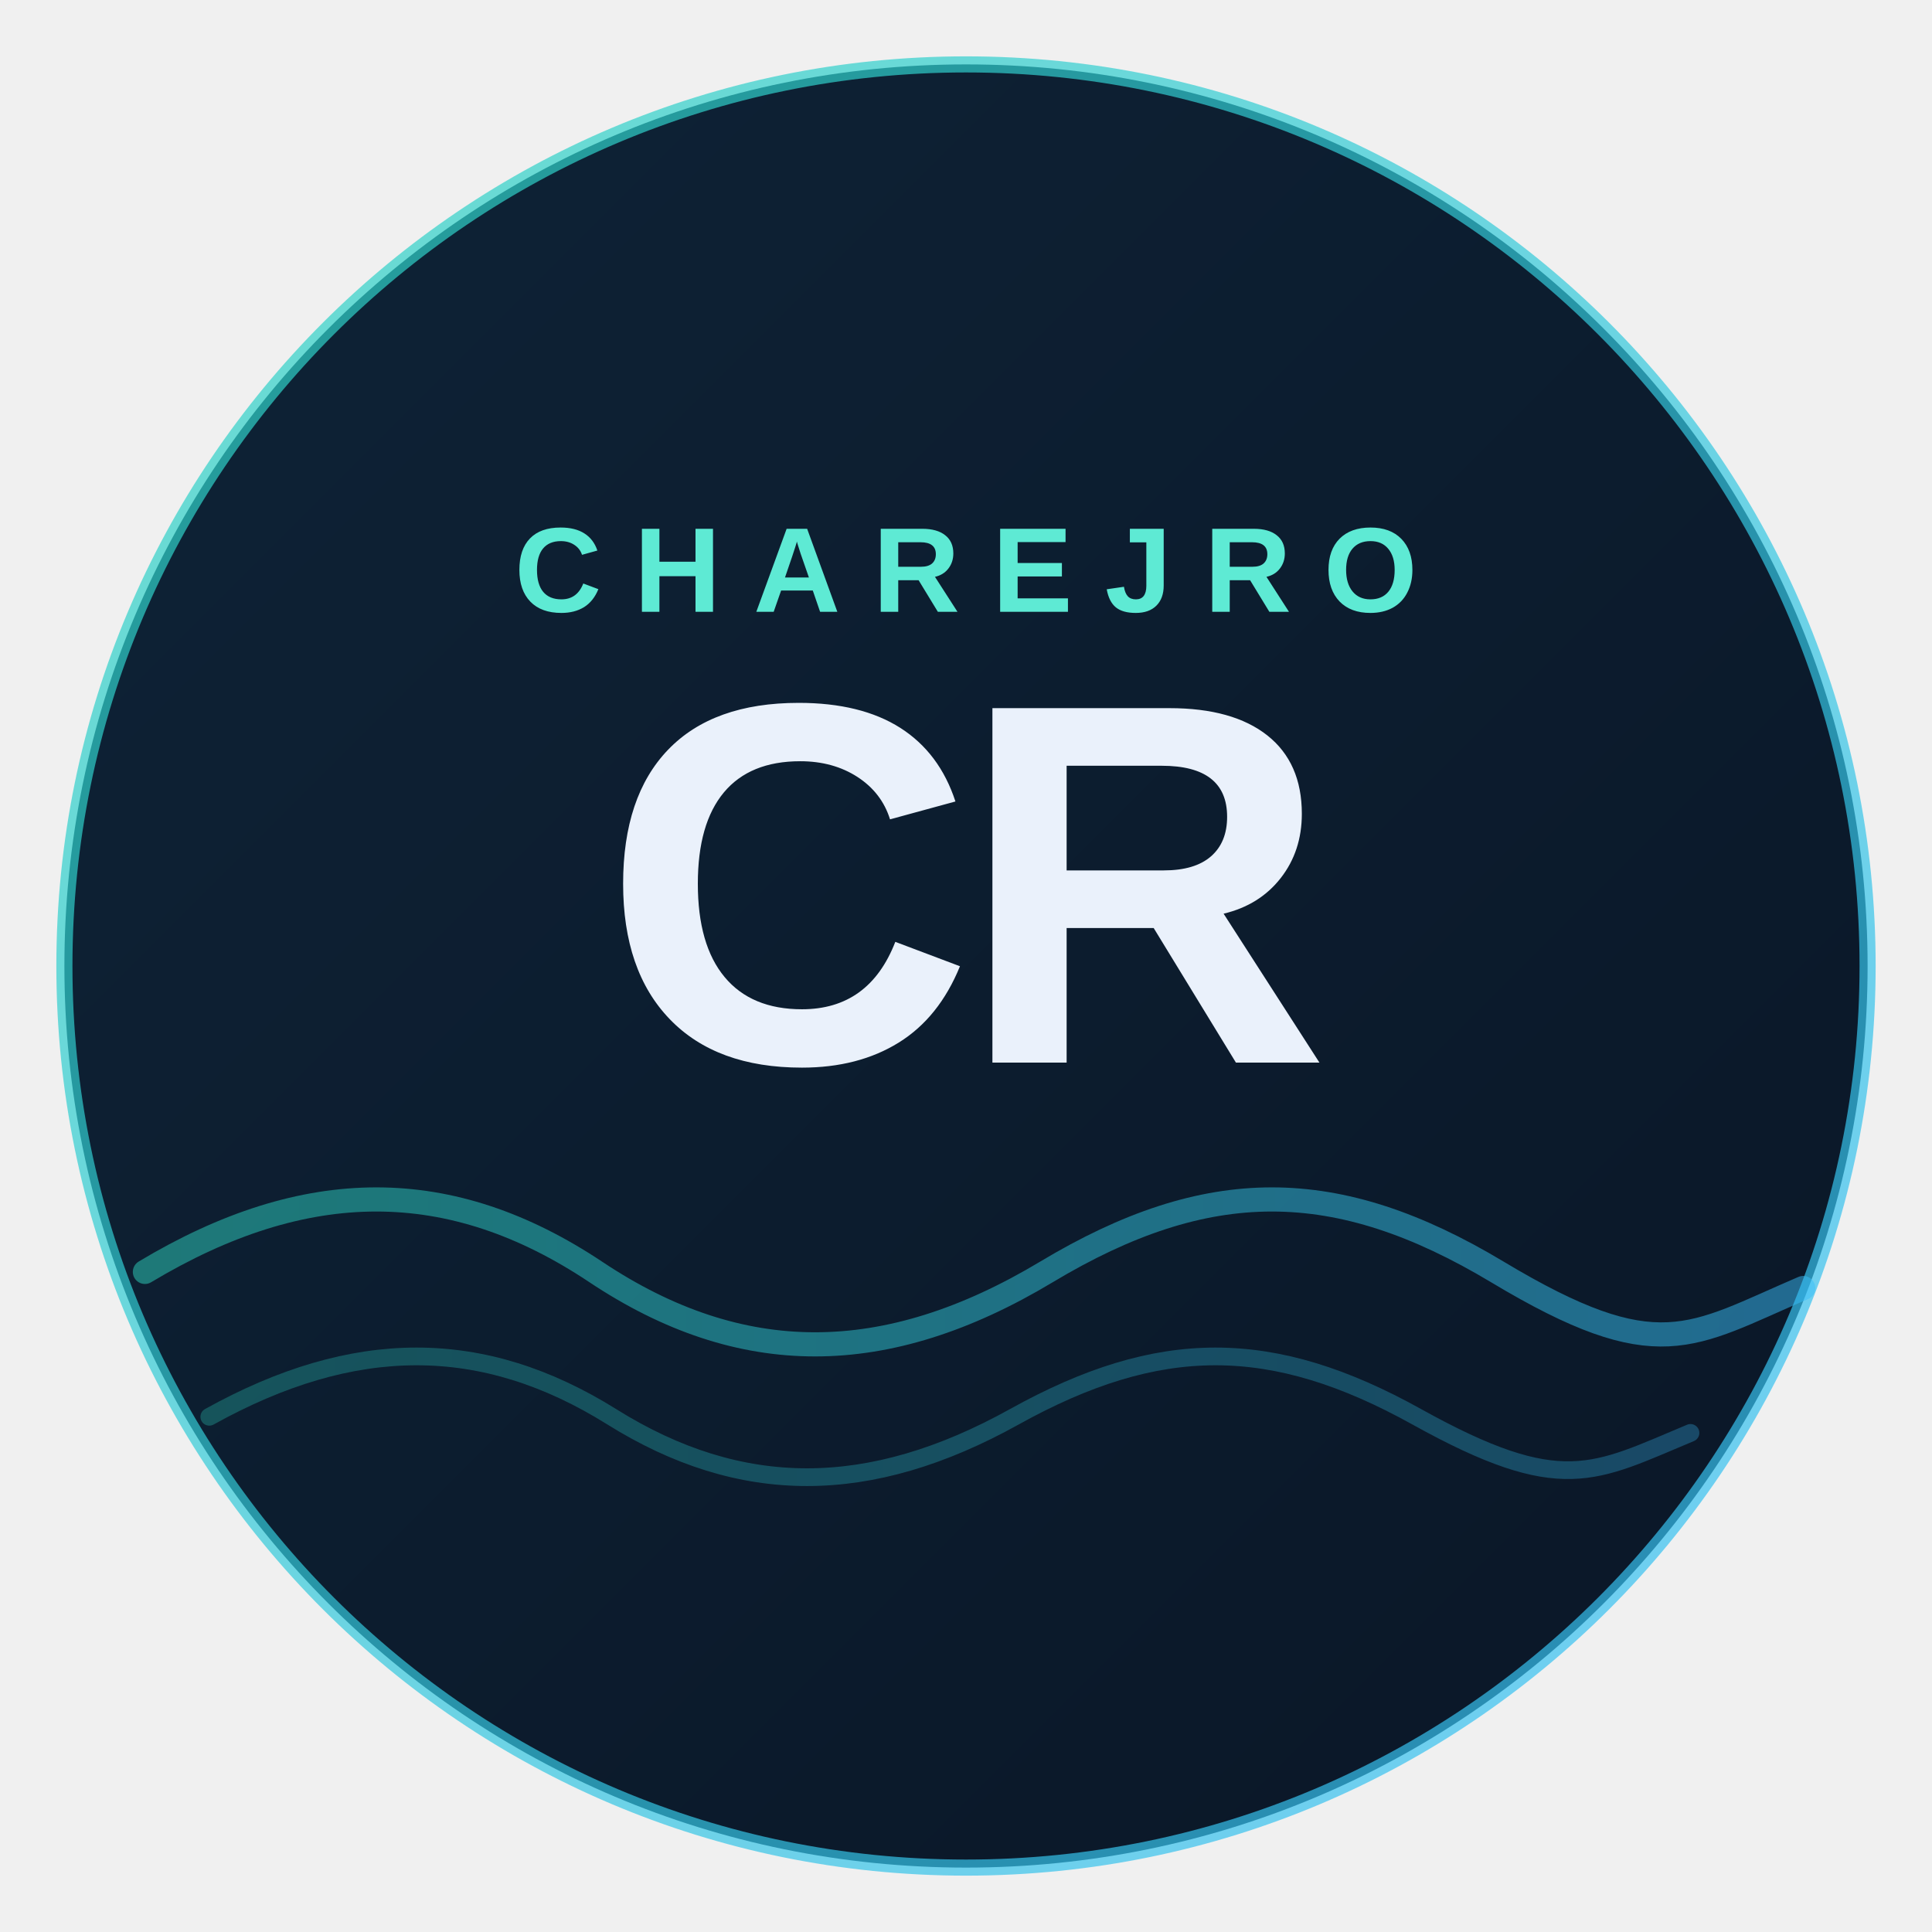
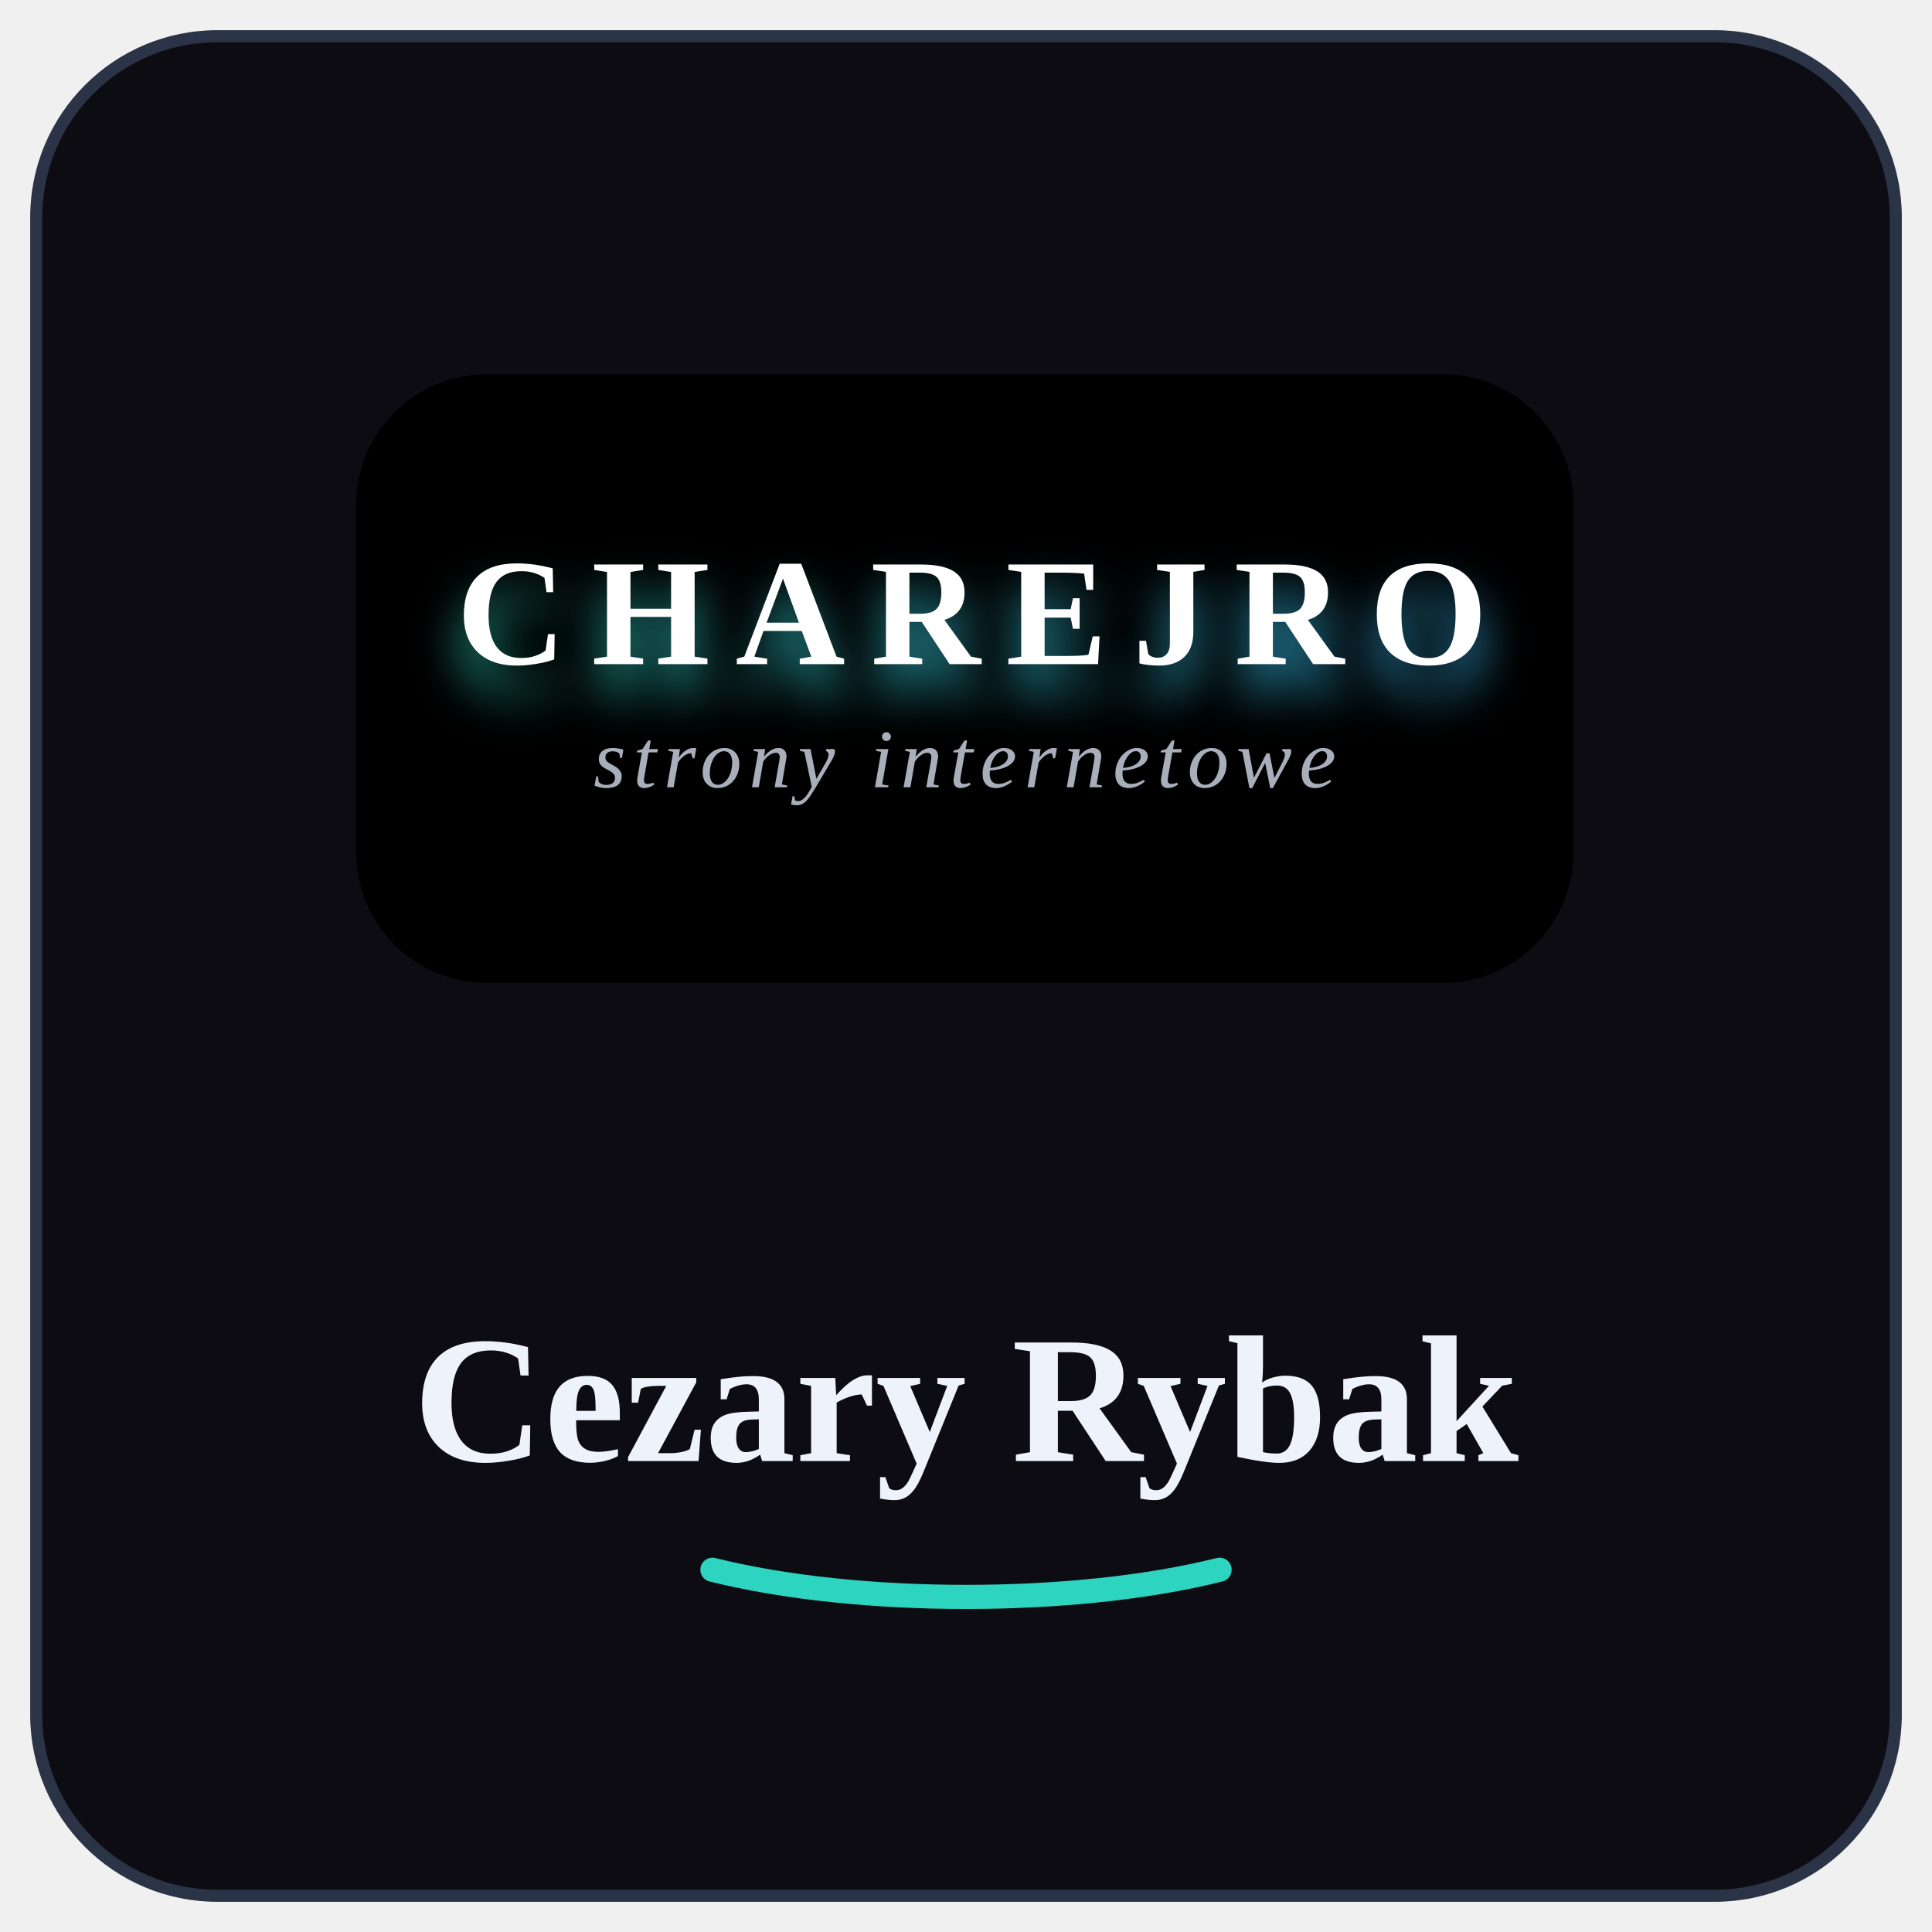
- <svg xmlns="http://www.w3.org/2000/svg" viewBox="0 0 240 240" role="img" aria-label="Awatar — Cezary Rybak, Charejro">
+ <svg xmlns="http://www.w3.org/2000/svg" viewBox="0 0 320 320" role="img" aria-label="Charejro — Cezary Rybak, strony internetowe">
  <defs>
-     <linearGradient id="bg" x1="0" y1="0" x2="1" y2="1">
-       <stop offset="0" stop-color="#0e2337" />
-       <stop offset="1" stop-color="#0a1626" />
-     </linearGradient>
-     <linearGradient id="ring" x1="0" y1="0" x2="1" y2="1">
+     <linearGradient id="led" x1="0" y1="0" x2="1" y2="0">
      <stop offset="0" stop-color="#2dd4bf" />
      <stop offset="1" stop-color="#38bdf8" />
    </linearGradient>
-     <linearGradient id="wave" x1="0" y1="0" x2="1" y2="0">
-       <stop offset="0" stop-color="#2dd4bf" stop-opacity="0.55" />
-       <stop offset="1" stop-color="#38bdf8" stop-opacity="0.55" />
-     </linearGradient>
+     <filter id="glow" x="-30%" y="-120%" width="160%" height="340%">
+       <feGaussianBlur stdDeviation="3.2" />
+     </filter>
  </defs>
-   <circle cx="120" cy="120" r="112" fill="url(#bg)" />
-   <circle cx="120" cy="120" r="112" fill="none" stroke="url(#ring)" stroke-width="2" stroke-opacity="0.7" />
-   <g opacity="0.9">
-     <path d="M18 158c20-12 38-12 56 0s36 12 56 0 36-12 56 0 24 8 38 2" fill="none" stroke="url(#wave)" stroke-width="3" stroke-linecap="round" />
-     <path d="M26 176c18-10 34-10 50 0s32 10 50 0 32-10 50 0 22 7 34 2" fill="none" stroke="url(#wave)" stroke-width="2.2" stroke-linecap="round" opacity="0.6" />
+   <rect x="6" y="6" width="308" height="308" rx="30" fill="#0c0c12" stroke="#2a3446" stroke-width="2" />
+   <g transform="translate(59,62) scale(1.2)">
+     <rect width="168" height="84" rx="18" fill="#000000" />
+     <g font-family="Georgia, 'Times New Roman', 'Noto Serif', serif" font-size="21" font-weight="700" letter-spacing="3.5" text-anchor="middle">
+       <text x="85" y="44" fill="url(#led)" filter="url(#glow)" opacity="0.8">CHAREJRO</text>
+       <text x="85" y="40" fill="#ffffff">CHAREJRO</text>
+     </g>
+     <text x="84" y="57" text-anchor="middle" font-family="Georgia, 'Times New Roman', 'Noto Serif', serif" font-size="11.5" font-style="italic" letter-spacing="1" fill="#a9afba">strony internetowe</text>
  </g>
-   <text x="120" y="132" text-anchor="middle" font-family="Arial, Helvetica, sans-serif" font-size="64" font-weight="800" fill="#eaf1fb" letter-spacing="-2">CR</text>
-   <text x="120" y="76" text-anchor="middle" font-family="Arial, Helvetica, sans-serif" font-size="15" font-weight="700" fill="#5eead4" letter-spacing="4">CHAREJRO</text>
+   <text x="160" y="242" text-anchor="middle" font-family="Georgia, 'Times New Roman', 'Noto Serif', serif" font-size="30" font-weight="700" fill="#eef3fb">Cezary Rybak</text>
+   <path d="M118 260 C142 266 178 266 202 260" fill="none" stroke="#2dd4bf" stroke-width="4" stroke-linecap="round" />
</svg>
